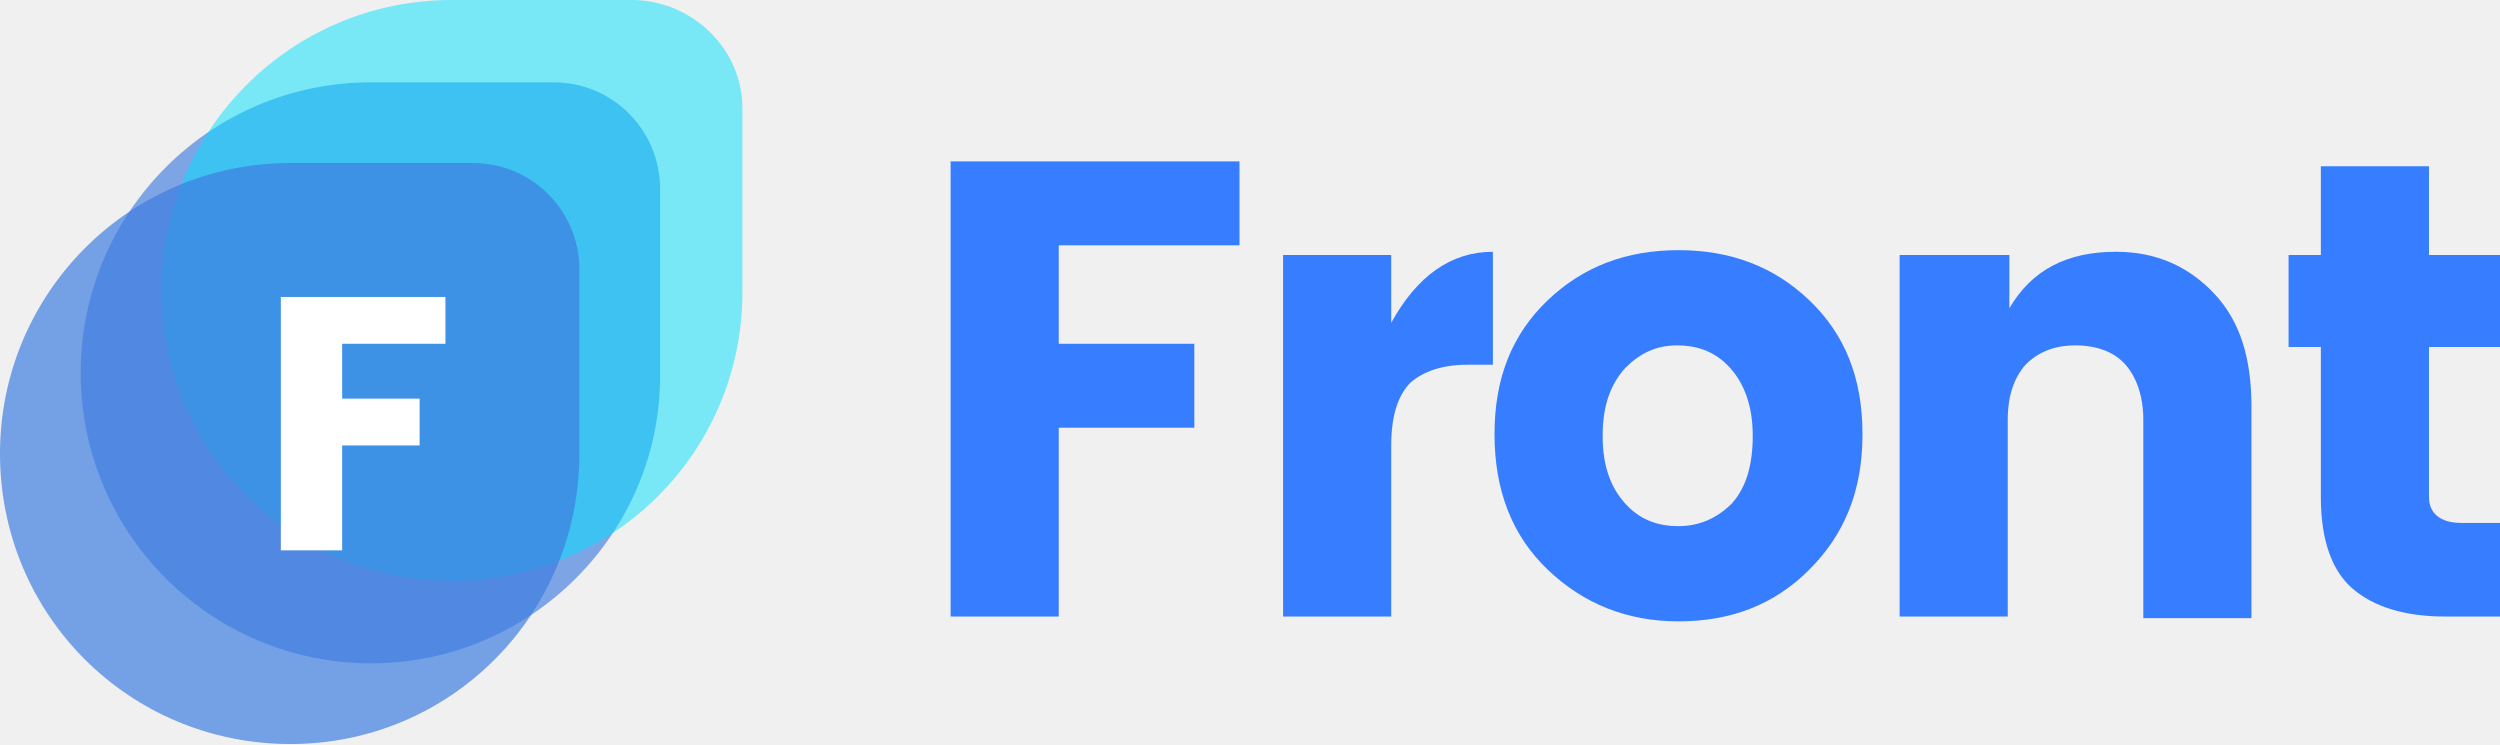
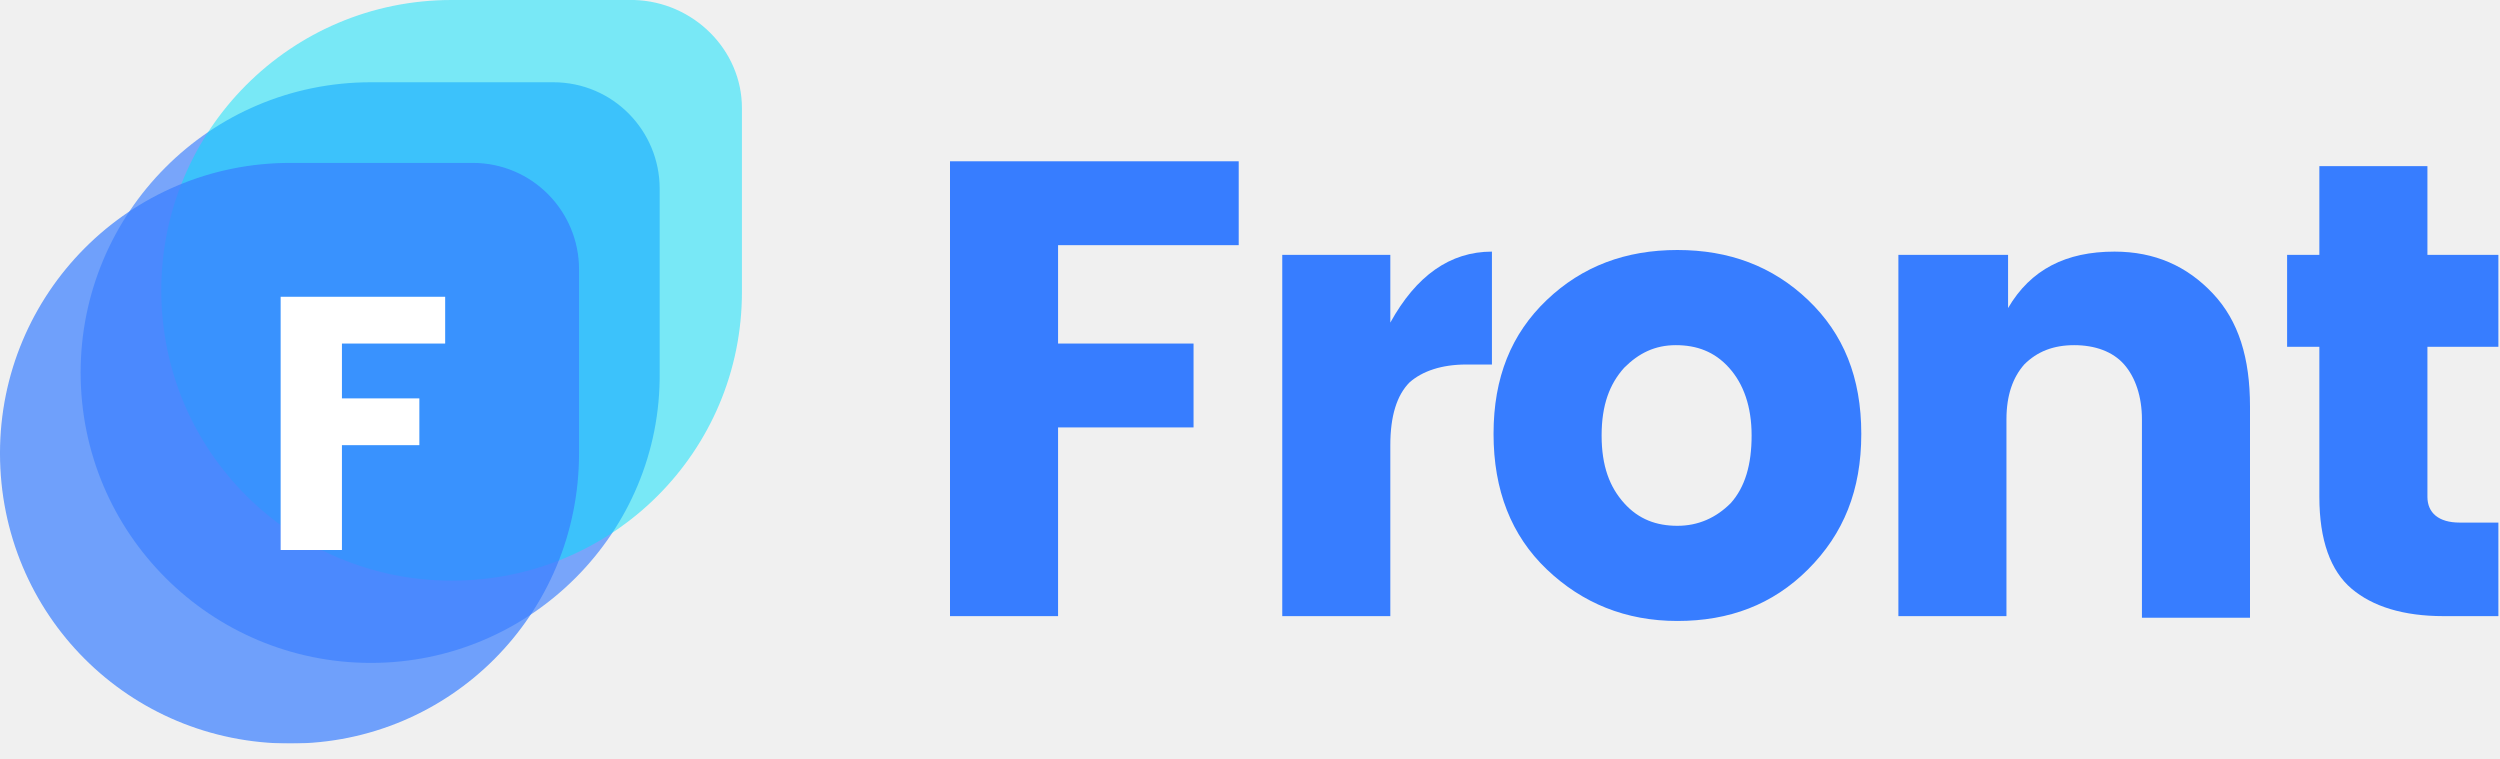
- <svg xmlns="http://www.w3.org/2000/svg" version="1.1" id="Layer_1" x="0px" y="0px" viewBox="0 0 154.9 46.1" style="enable-background:new 0 0 154.9 46.1;" xml:space="preserve">
-   <style type="text/css">
- 	.st0{fill:#377DFF;}
- 	.st1{opacity:0.65;fill:#3F7DE0;enable-background:new    ;}
- 	.st2{opacity:0.5;fill:#00DFFC;enable-background:new    ;}
- 	.st3{opacity:0.7;fill:#3F7DE0;enable-background:new    ;}
- 	.st4{fill:#FFFFFF;}
- </style>
-   <path class="st0" d="M58.9,38.2V10h17.9v5.2H65.6v6.1H74v5.2h-8.4v11.7H58.9z" />
-   <path class="st0" d="M86.2,15.8V20c1.6-2.9,3.7-4.4,6.3-4.4v7h-1.6c-1.5,0-2.7,0.4-3.5,1.1c-0.8,0.8-1.2,2.1-1.2,3.9v10.6h-6.7V15.8  H86.2z" />
-   <path class="st0" d="M95.9,35.3c-2.2-2.1-3.3-4.9-3.3-8.4c0-3.5,1.1-6.2,3.3-8.3c2.2-2.1,4.9-3.1,8.1-3.1s5.9,1,8.1,3.1  s3.3,4.8,3.3,8.3s-1.1,6.2-3.3,8.4s-4.9,3.2-8.1,3.2S98.1,37.4,95.9,35.3z M107.3,31.2c0.9-1,1.3-2.4,1.3-4.2s-0.5-3.2-1.4-4.2  s-2-1.4-3.3-1.4s-2.3,0.5-3.2,1.4c-0.9,1-1.4,2.3-1.4,4.2s0.5,3.2,1.4,4.2s2,1.4,3.3,1.4S106.4,32.1,107.3,31.2z" />
-   <path class="st0" d="M124.5,15.8v3.3c1.4-2.4,3.6-3.5,6.6-3.5c2.5,0,4.5,0.9,6.1,2.6s2.3,4,2.3,7v13.1h-6.7V26  c0-1.4-0.4-2.6-1.1-3.4c-0.7-0.8-1.8-1.2-3.1-1.2s-2.3,0.4-3.1,1.2c-0.7,0.8-1.1,1.9-1.1,3.4v12.2h-6.7V15.8H124.5z" />
-   <path class="st0" d="M152.5,32.4h2.4v5.8h-3.4c-2.5,0-4.4-0.6-5.7-1.7c-1.3-1.1-2-3-2-5.7v-9.3h-2v-5.7h2v-5.5h6.7v5.5h4.4v5.7h-4.4  v9.3C150.5,31.8,151.2,32.4,152.5,32.4z" />
-   <path class="st1" d="M23,41.1L23,41.1c-9.9,0-18-8-18-18l0,0c0-9.9,8-18,18-18h11.3c3.7,0,6.6,3,6.6,6.6v11.4  C41,33,32.9,41.1,23,41.1z" />
-   <path class="st2" d="M28,36L28,36c-9.9,0-18-8-18-18l0,0c0-9.9,8-18,18-18h11.3C43,0.1,46,3.1,46,6.7v11.4C46,28,38,36,28,36z" />
-   <path class="st3" d="M18,46.1L18,46.1c-10,0-18-8-18-18l0,0c0-9.9,8-18,18-18h11.3c3.7,0,6.6,3,6.6,6.6v11.4  C35.9,38.1,27.9,46.1,18,46.1z" />
-   <path class="st4" d="M17.4,34.1V18.4h10.2v2.9h-6.4v3.4H26v2.9h-4.8v6.5H17.4z" />
+ <svg xmlns="http://www.w3.org/2000/svg" width="155" height="47" viewBox="0 0 155 47" fill="none">
+   <g clip-path="url(#clip0)">
+     <path d="M58.9 38.2V10H76.8V15.2H65.6V21.3H74V26.5H65.6V38.2H58.9V38.2Z" fill="#377dff" />
+     <path d="M86.2 15.8V20C87.8 17.1 89.9 15.6 92.5 15.6V22.6H90.9C89.4 22.6 88.2 23 87.4 23.7C86.6 24.5 86.2 25.8 86.2 27.6V38.2H79.5V15.8H86.2Z" fill="#377dff" />
+     <path d="M95.9 35.3C93.7 33.2 92.6 30.4 92.6 26.9C92.6 23.4 93.7 20.7 95.9 18.6C98.1 16.5 100.8 15.5 104 15.5C107.2 15.5 109.9 16.5 112.1 18.6C114.3 20.7 115.4 23.4 115.4 26.9C115.4 30.4 114.3 33.1 112.1 35.3C109.9 37.5 107.2 38.5 104 38.5C100.8 38.5 98.1 37.4 95.9 35.3ZM107.3 31.2C108.2 30.2 108.6 28.8 108.6 27C108.6 25.2 108.1 23.8 107.2 22.8C106.3 21.8 105.2 21.4 103.9 21.4C102.6 21.4 101.6 21.9 100.7 22.8C99.8 23.8 99.3 25.1 99.3 27C99.3 28.9 99.8 30.2 100.7 31.2C101.6 32.2 102.7 32.6 104 32.6C105.3 32.6 106.4 32.1 107.3 31.2Z" fill="#377dff" />
+     <path d="M124.5 15.8V19.1C125.9 16.7 128.1 15.6 131.1 15.6C133.6 15.6 135.6 16.5 137.2 18.2C138.8 19.9 139.5 22.2 139.5 25.2V38.3H132.8V26C132.8 24.6 132.4 23.4 131.7 22.6C131 21.8 129.9 21.4 128.6 21.4C127.3 21.4 126.3 21.8 125.5 22.6C124.8 23.4 124.4 24.5 124.4 26V38.2H117.7V15.8H124.5Z" fill="#377dff" />
+     <path d="M152.5 32.4H154.9V38.2H151.5C149 38.2 147.1 37.6 145.8 36.5C144.5 35.4 143.8 33.5 143.8 30.8V21.5H141.8V15.8H143.8V10.3H150.5V15.8H154.9V21.5H150.5V30.8C150.5 31.8 151.2 32.4 152.5 32.4Z" fill="#377dff" />
+     <path opacity="0.65" d="M23 41.1C13.1 41.1 5 33.1 5 23.1C5 13.2 13 5.1 23 5.1H34.3C38 5.1 40.9 8.1 40.9 11.7V23.1C41 33 32.9 41.1 23 41.1Z" fill="#377dff" />
+     <path opacity="0.5" d="M28 36C18.1 36 10 28 10 18C10 8.1 18 0 28 0H39.3C43 0.1 46 3.1 46 6.7V18.1C46 28 38 36 28 36Z" fill="#00DFFC" />
+     <path opacity="0.7" d="M18 46.1C8 46.1 0 38.1 0 28.1C0 18.2 8 10.1 18 10.1H29.3C33 10.1 35.9 13.1 35.9 16.7V28.1C35.9 38.1 27.9 46.1 18 46.1Z" fill="#377dff" />
+     <path d="M17.4 34.1V18.4H27.6V21.3H21.2V24.7H26V27.6H21.2V34.1H17.4V34.1Z" fill="white" />
+   </g>
+   <defs>
+     <clipPath id="clip0">
+       <rect width="154.9" height="46.1" fill="white" />
+     </clipPath>
+   </defs>
</svg>
